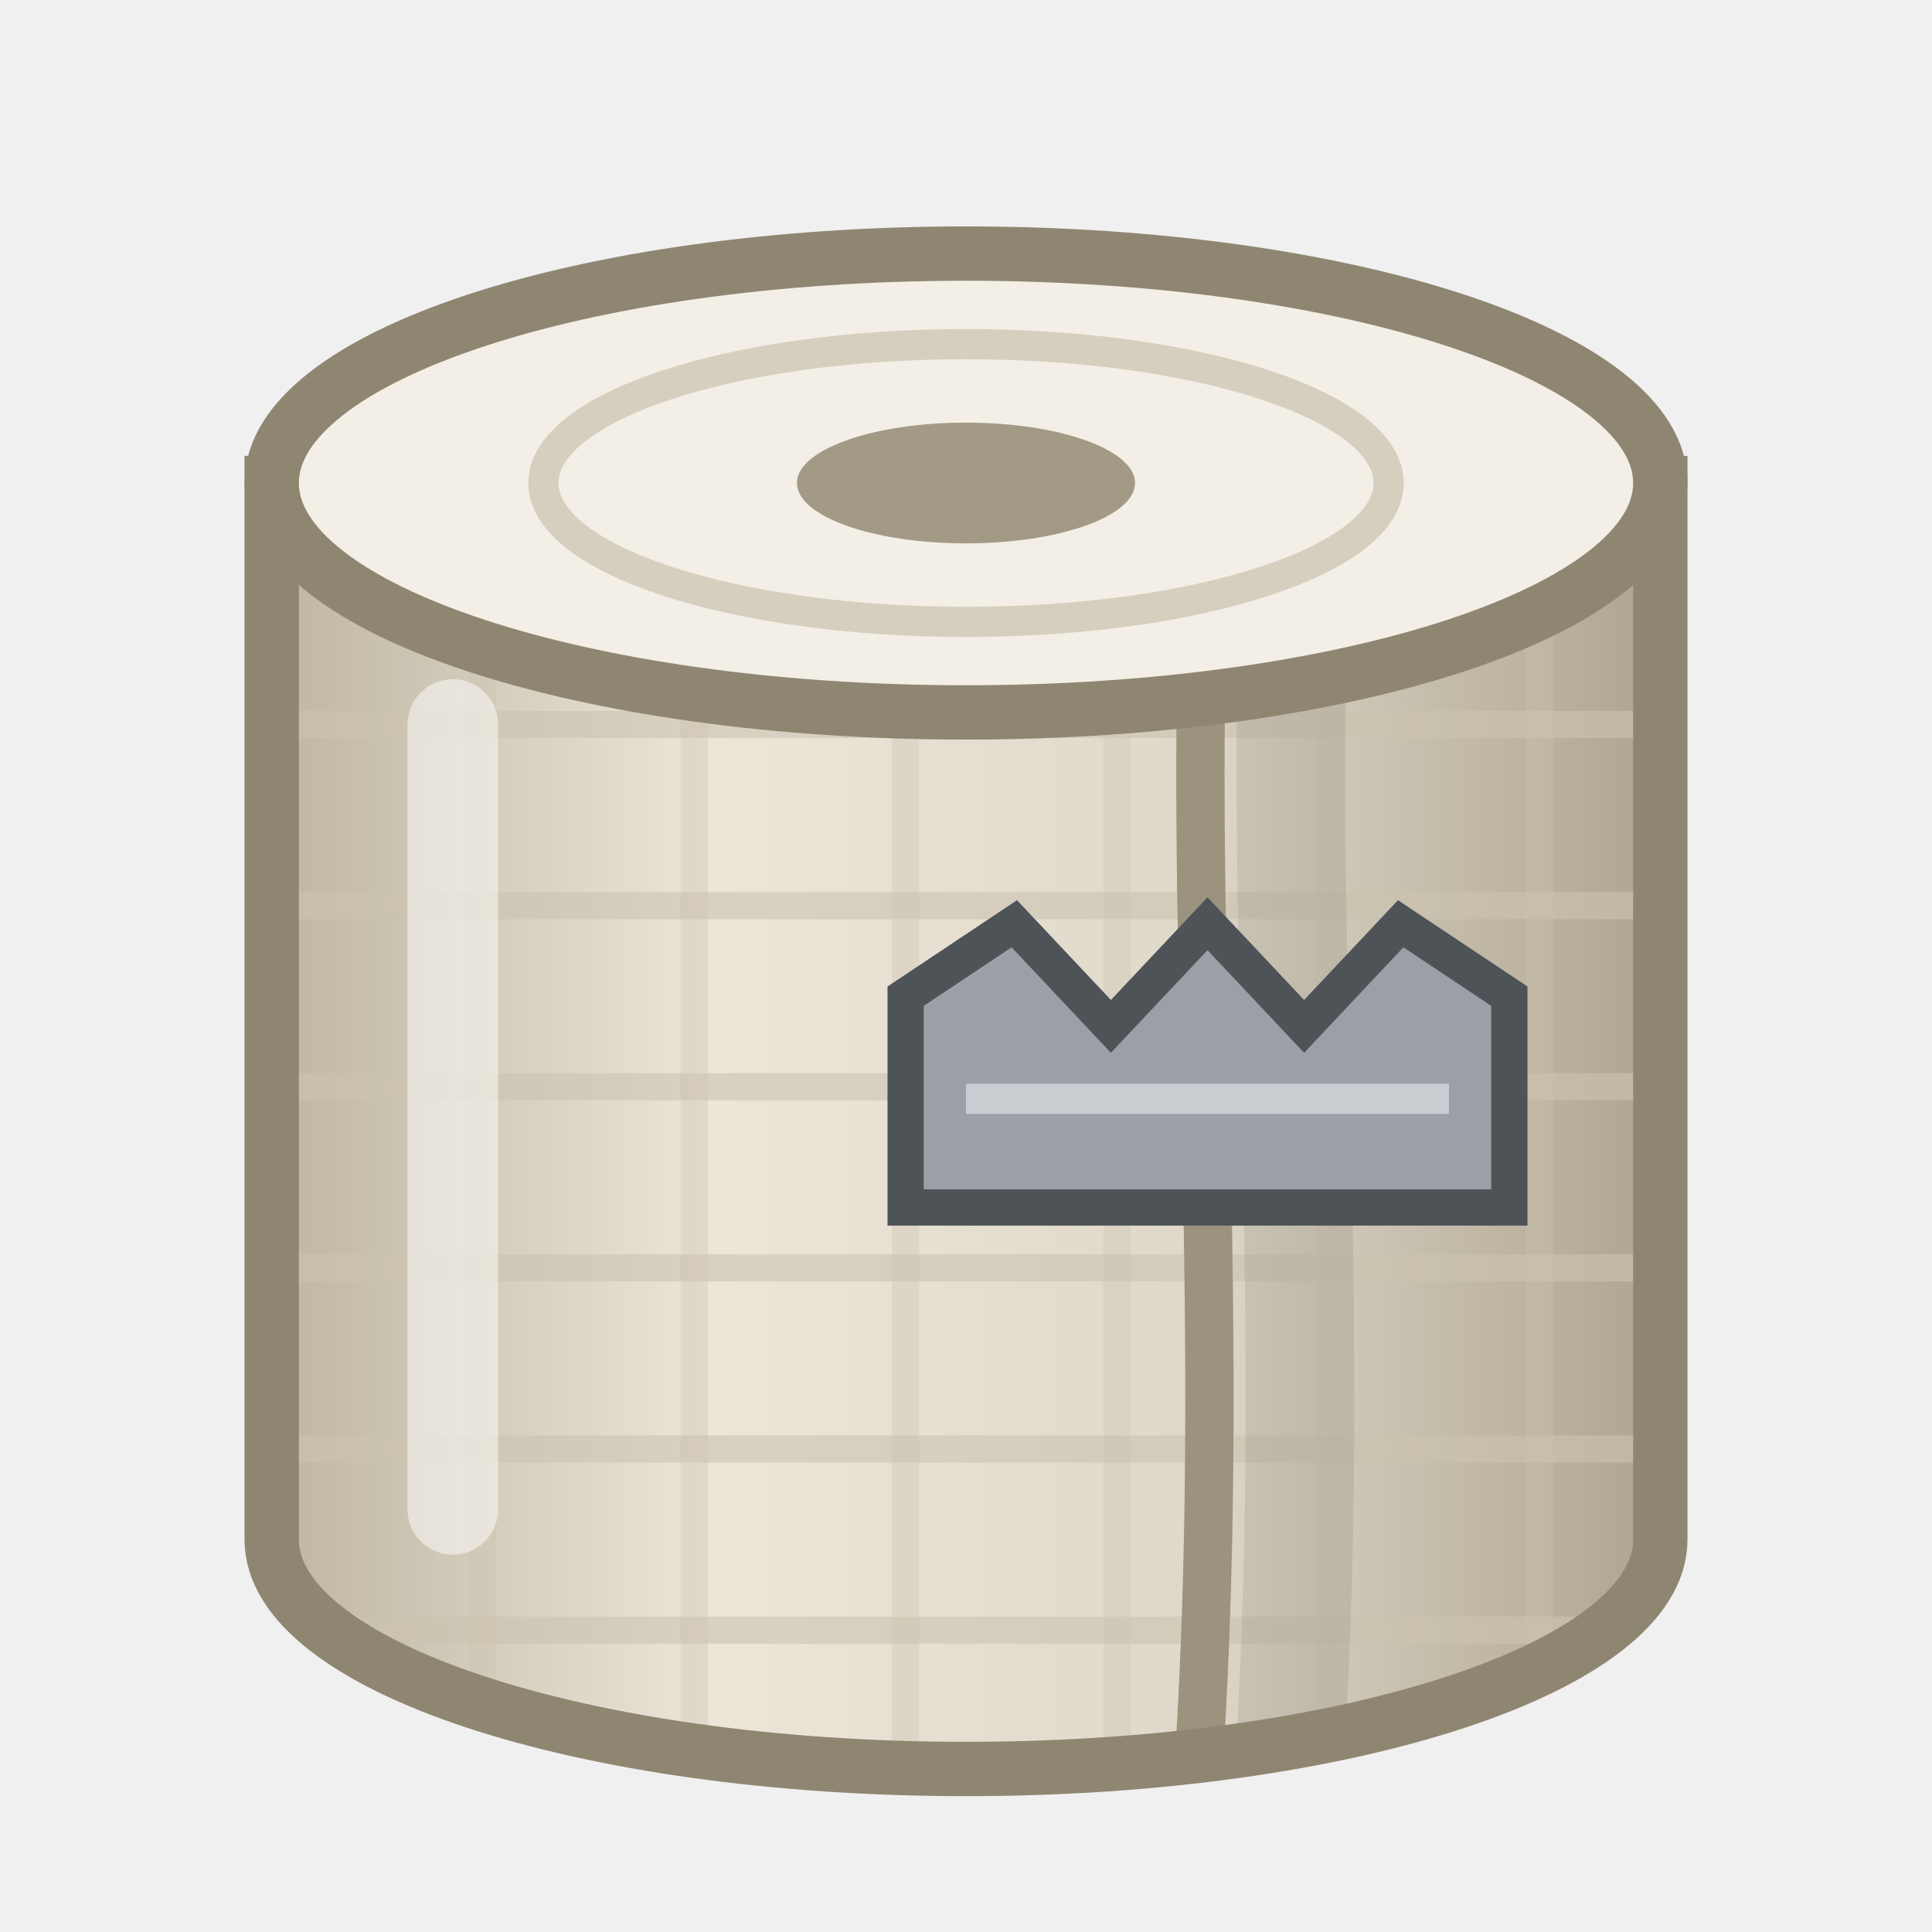
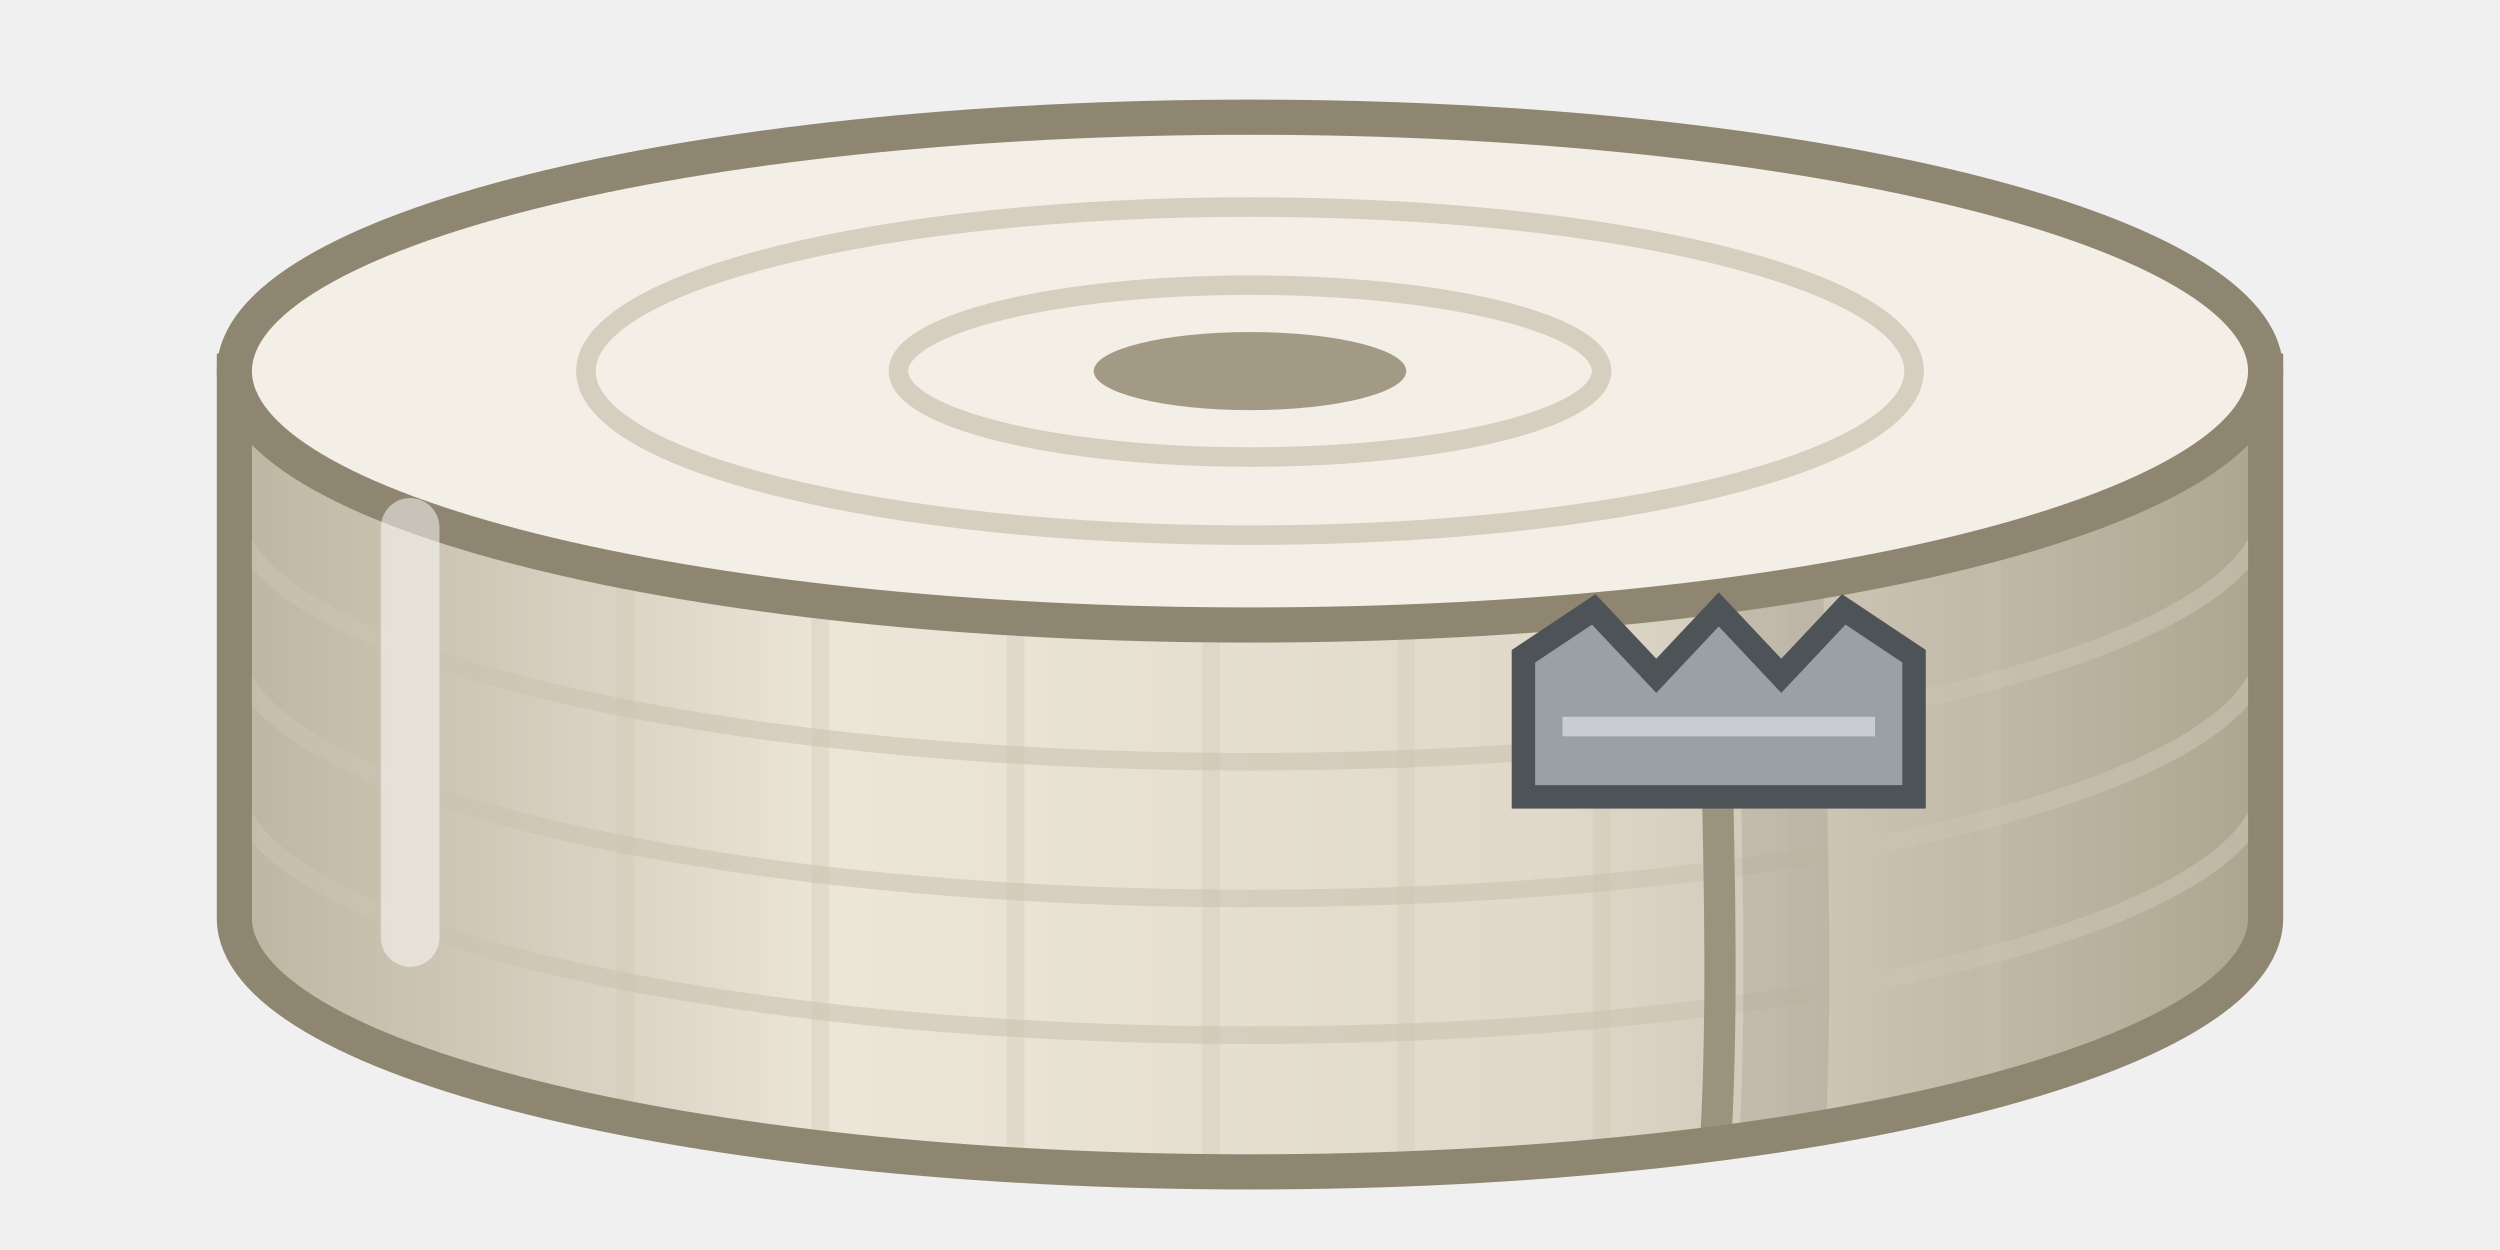
- <svg xmlns="http://www.w3.org/2000/svg" viewBox="0 0 32 32">
+ <svg xmlns="http://www.w3.org/2000/svg" viewBox="0 0 64 32">
  <defs>
    <linearGradient id="gauze" x1="0" y1="0" x2="1" y2="0">
      <stop offset="0" stop-color="#bdb4a0" />
-       <stop offset="0.32" stop-color="#ece6d9" />
+       <stop offset="0.3" stop-color="#ece6d9" />
      <stop offset="0.65" stop-color="#e0d9ca" />
      <stop offset="1" stop-color="#ada48f" />
    </linearGradient>
    <clipPath id="body">
-       <path d="M4.5 8L27.5 8L27.5 25.5A11.5 3.8 0 0 1 4.5 25.5Z" />
+       <path d="M6 9.5L58 9.5L58 23.5A26 6.5 0 0 1 6 23.5Z" />
    </clipPath>
  </defs>
-   <path d="M4.5 8L27.5 8L27.5 25.5A11.5 3.8 0 0 1 4.5 25.5Z" fill="url(#gauze)" />
-   <g clip-path="url(#body)" stroke-width="0.45">
+   <path d="M6 9.5L58 9.5L58 23.5A26 6.5 0 0 1 6 23.5Z" fill="url(#gauze)" />
+   <g clip-path="url(#body)" stroke-width="0.45" fill="none">
    <g stroke="#cbc3b0" opacity="0.6">
-       <path d="M4 12H28M4 15H28M4 18H28M4 21H28M4 24H28M4 27H28" />
+       <path d="M6 13A26 6.5 0 0 0 58 13" />
+       <path d="M6 16.5A26 6.5 0 0 0 58 16.5" />
+       <path d="M6 20A26 6.5 0 0 0 58 20" />
+       <path d="M6 23.5A26 6.5 0 0 0 58 23.5" />
    </g>
-     <g stroke="#cbc3b0" opacity="0.35">
-       <path d="M8 8V30M11.5 8V30M15 8V30M18.5 8V30M22 8V30M25.5 8V30" />
+     <g stroke="#cbc3b0" opacity="0.3">
+       <path d="M11 9V32M16 9V32M21 9V32M26 9V32M31 9V32M36 9V32M41 9V32M46 9V32M51 9V32" />
    </g>
-     <path d="M20 8.5C19.6 15 20.4 22 19.8 30" fill="none" stroke="#9c937f" stroke-width="0.8" />
-     <path d="M20.6 8.5C20.2 15 21 22 20.4 30L22.2 30C22.8 22 22 15 22.4 8.5Z" fill="#000" opacity="0.08" />
+     <path d="M44 10C43.6 17 44.4 24 43.8 31" stroke="#9c937f" stroke-width="0.8" />
+     <path d="M44.6 10C44.2 17 45 24 44.4 31L46.6 31C47.2 24 46.4 17 46.8 10Z" fill="#000" opacity="0.08" stroke="none" />
  </g>
-   <path d="M4.5 8L27.5 8L27.5 25.5A11.5 3.8 0 0 1 4.5 25.5Z" fill="none" stroke="#8f8672" stroke-width="0.9" />
-   <ellipse cx="16" cy="8" rx="11.5" ry="3.8" fill="#f3efe6" stroke="#8f8672" stroke-width="0.9" />
-   <ellipse cx="16" cy="8" rx="7" ry="2.3" fill="none" stroke="#d6cfbf" stroke-width="0.5" />
-   <ellipse cx="16" cy="8" rx="2.8" ry="1" fill="#a39a86" />
-   <path d="M15 16.5L16.8 15.3L18.4 17L20 15.3L21.6 17L23.2 15.3L25 16.5L25 20L15 20Z" fill="#9aa0a6" stroke="#4e5358" stroke-width="0.6" />
-   <path d="M16 18.2H24" stroke="#d4d8dc" stroke-width="0.5" opacity="0.8" />
-   <path d="M7.5 12L7.5 25" stroke="#ffffff" stroke-opacity="0.5" stroke-width="1.5" stroke-linecap="round" />
+   <path d="M6 9.5L58 9.5L58 23.5A26 6.5 0 0 1 6 23.5Z" fill="none" stroke="#8f8672" stroke-width="0.9" />
+   <ellipse cx="32" cy="9.5" rx="26" ry="6.5" fill="#f3efe6" stroke="#8f8672" stroke-width="0.9" />
+   <ellipse cx="32" cy="9.5" rx="17" ry="4.2" fill="none" stroke="#d6cfbf" stroke-width="0.5" />
+   <ellipse cx="32" cy="9.5" rx="9" ry="2.2" fill="none" stroke="#d6cfbf" stroke-width="0.5" />
+   <ellipse cx="32" cy="9.5" rx="4" ry="1" fill="#a39a86" />
+   <path d="M39 16.8L40.8 15.6L42.4 17.3L44 15.6L45.6 17.3L47.2 15.6L49 16.8L49 20.4L39 20.4Z" fill="#9aa0a6" stroke="#4e5358" stroke-width="0.6" />
+   <path d="M40 18.6H48" stroke="#d4d8dc" stroke-width="0.5" opacity="0.8" />
+   <path d="M10.5 13.5L10.5 24" stroke="#ffffff" stroke-opacity="0.5" stroke-width="1.5" stroke-linecap="round" />
</svg>
